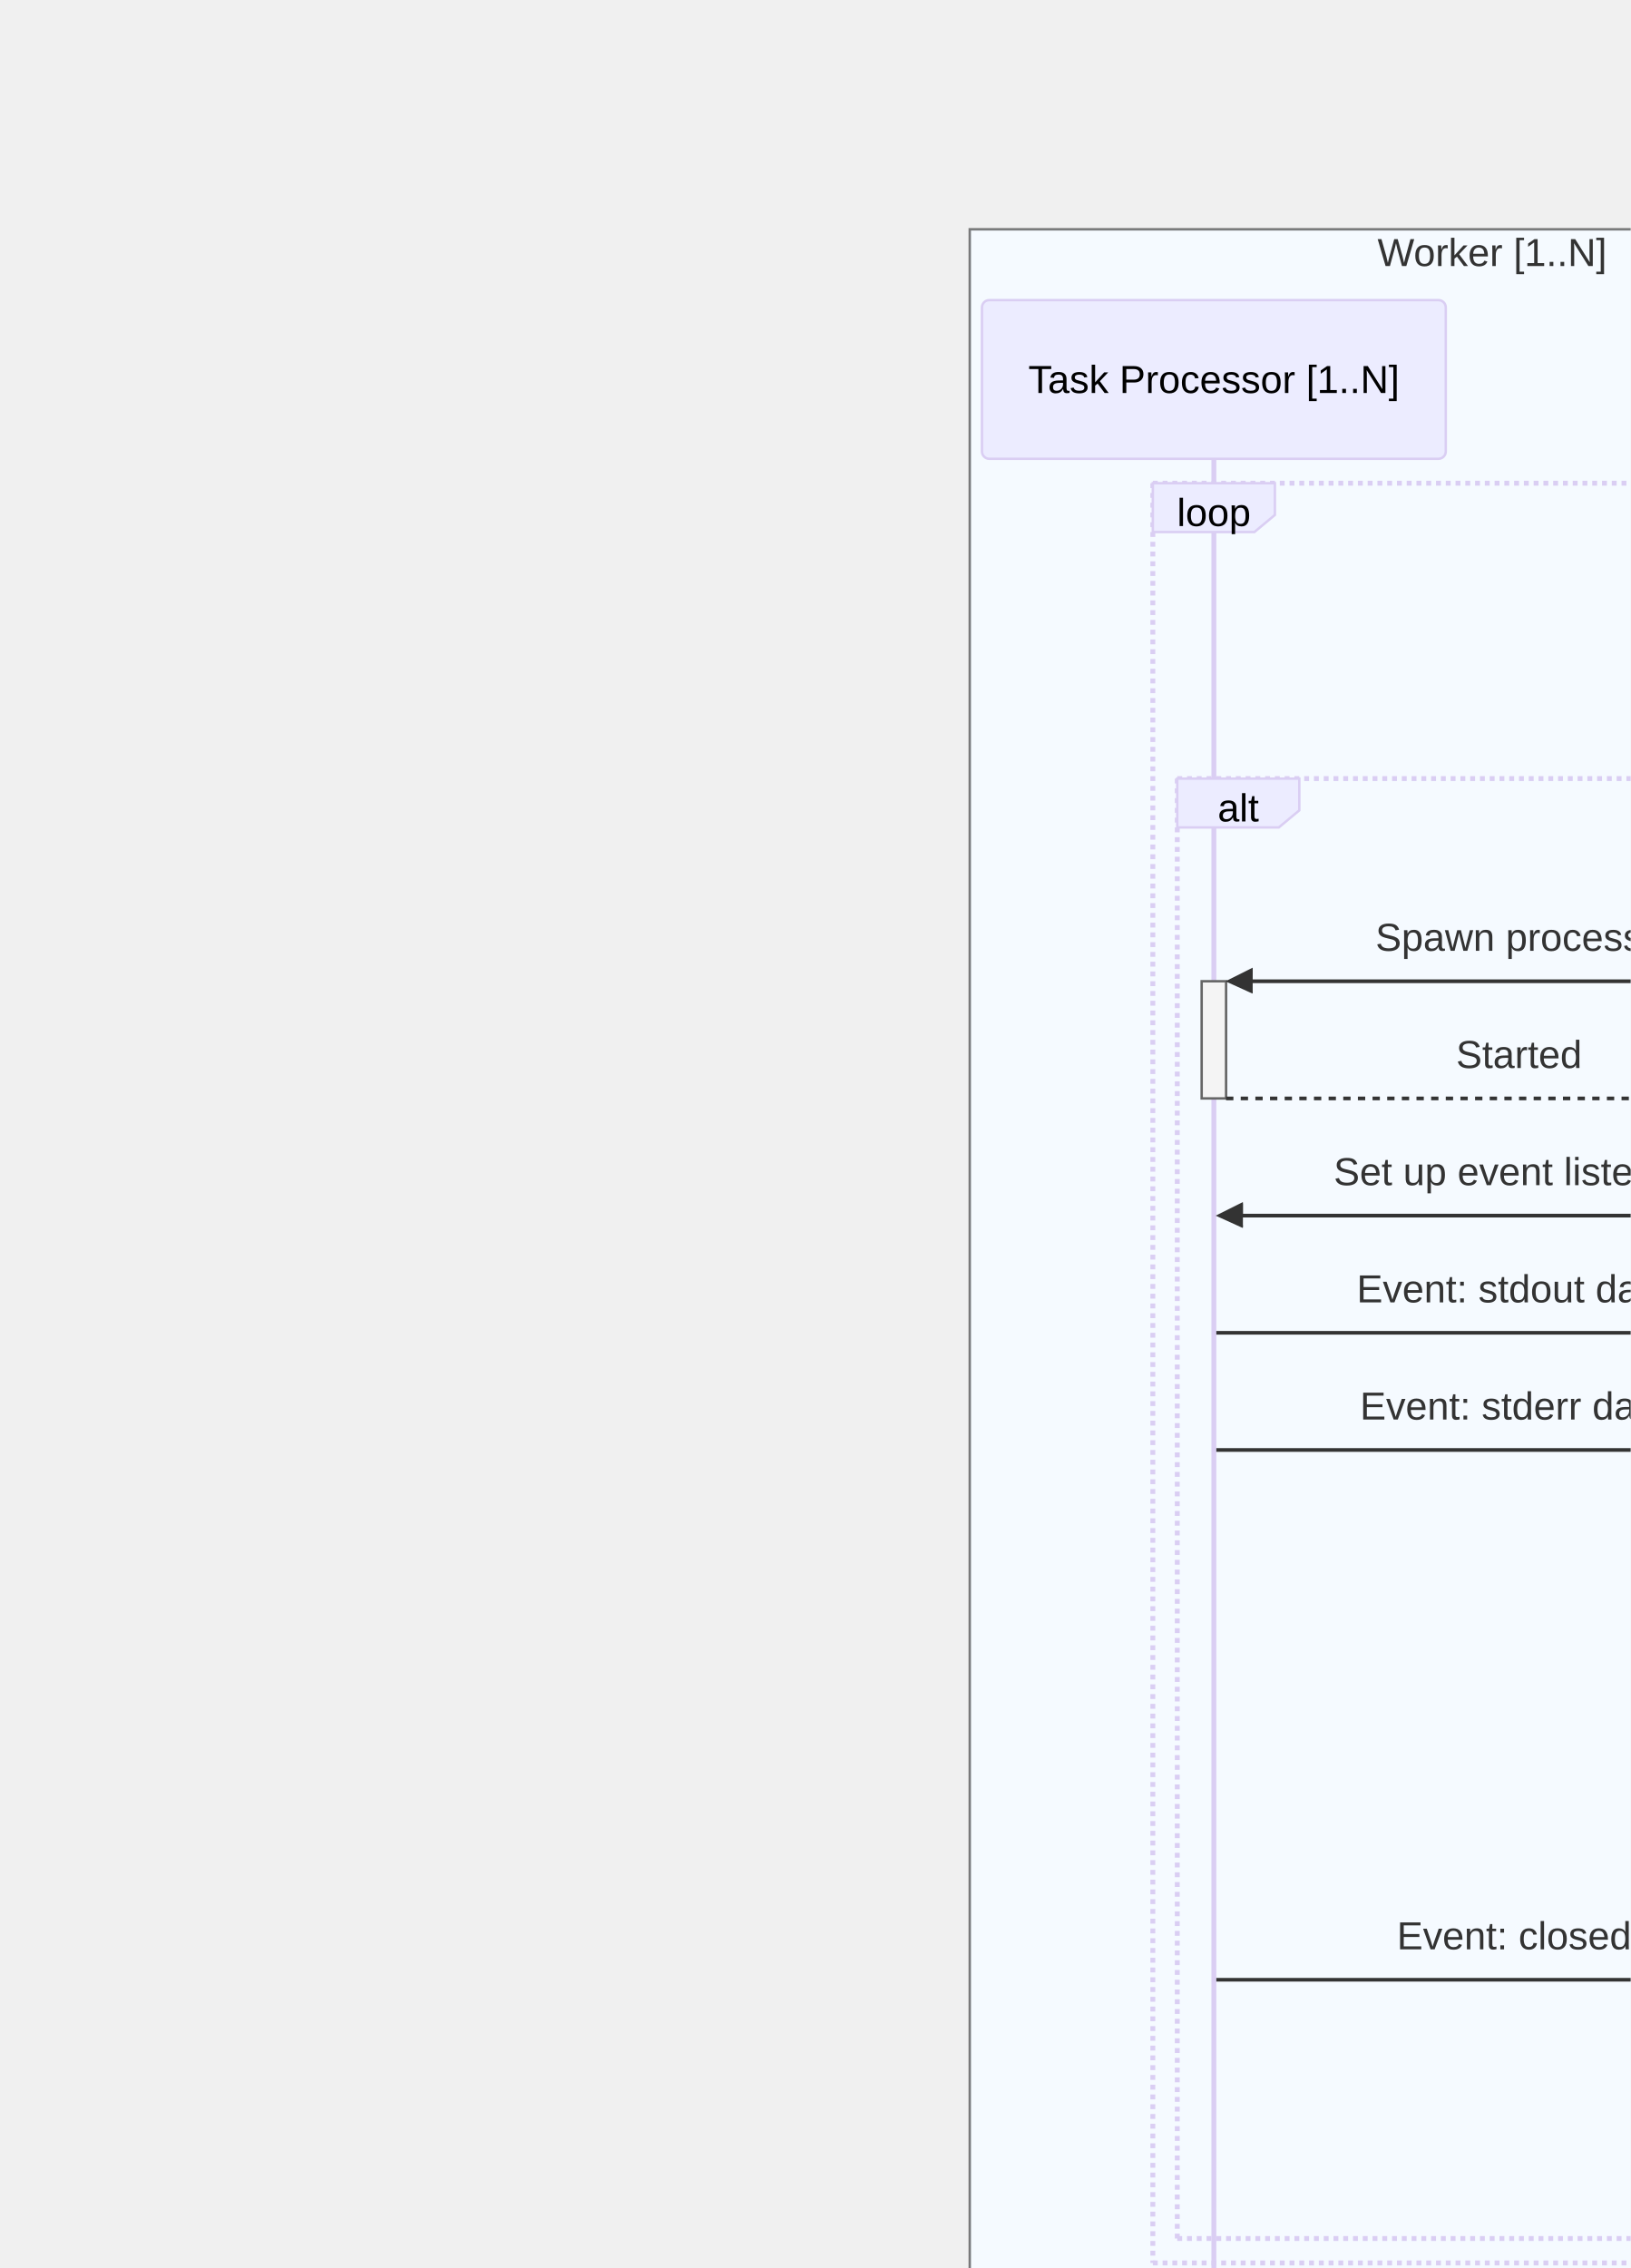
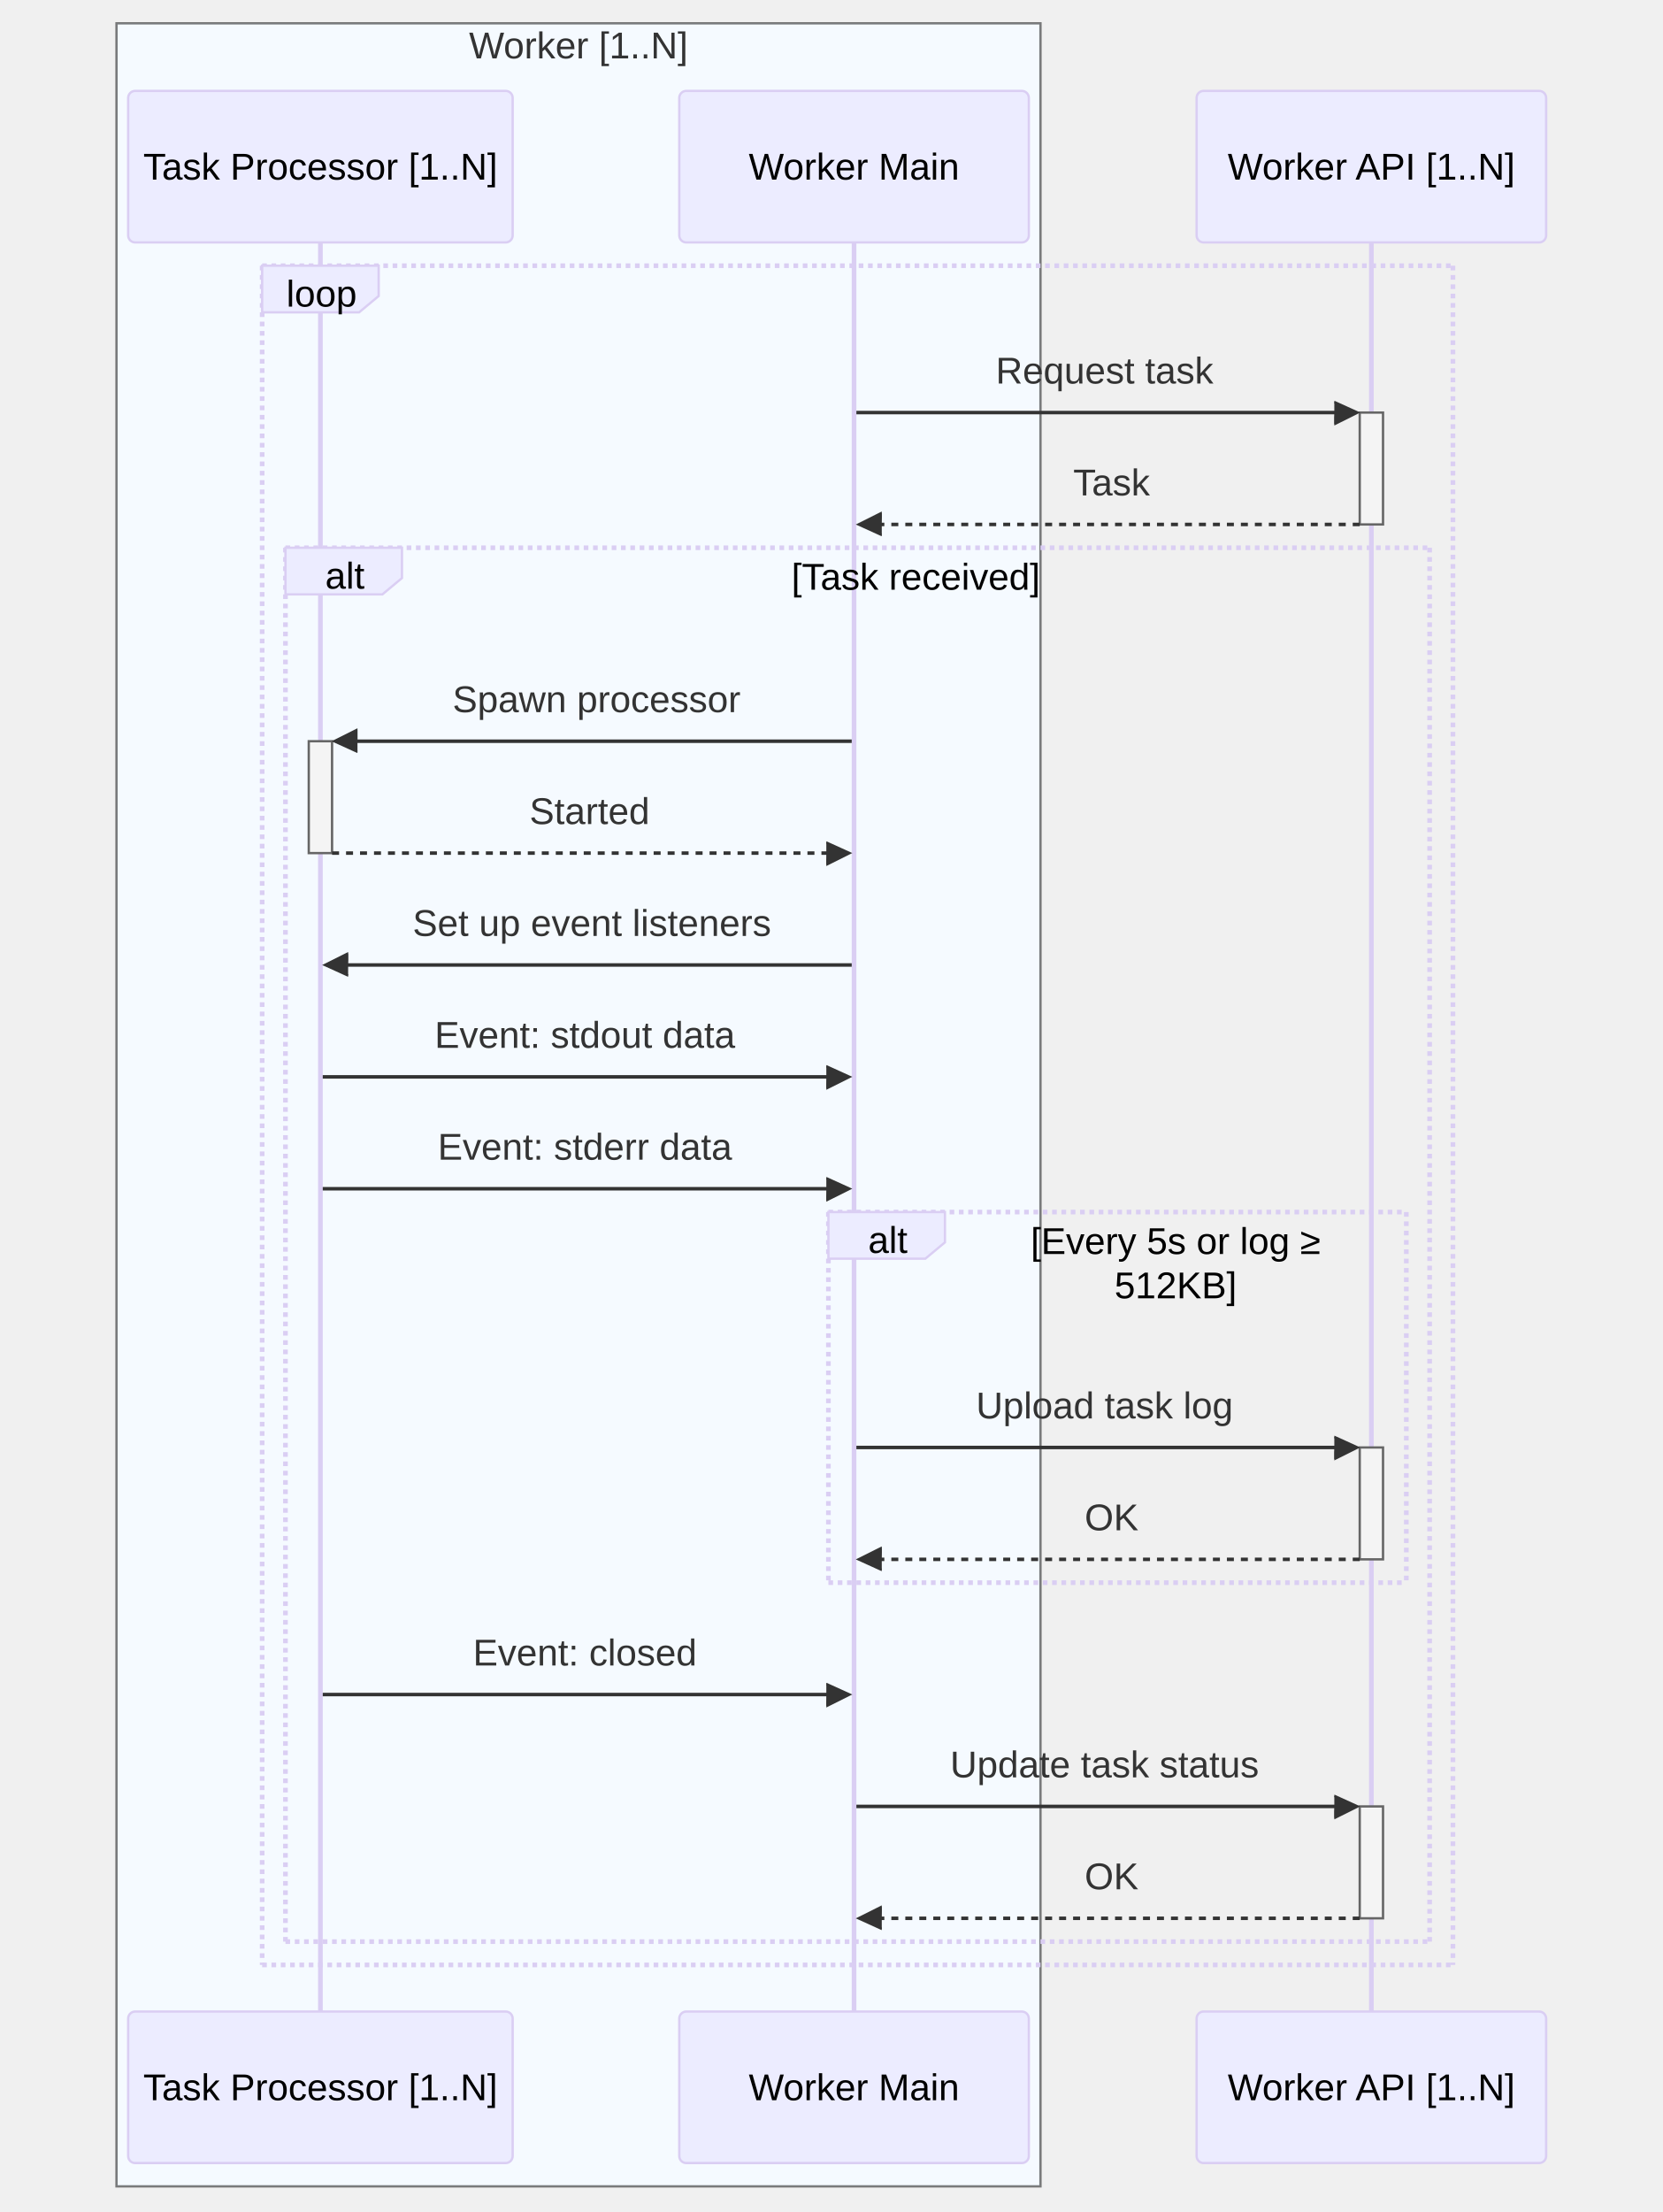
- <svg xmlns="http://www.w3.org/2000/svg" aria-roledescription="sequence" role="graphics-document document" style="overflow: hidden; max-width: 100%;" width="100%" id="graph-69" height="100%">
+ <svg xmlns="http://www.w3.org/2000/svg" aria-roledescription="sequence" role="graphics-document document" viewBox="-50 -10 713.5 949" height="949" width="713.5" id="container">
+   <g>
+     <rect class="rect" height="928" width="396.5" stroke="rgb(0,0,0, 0.5)" fill="rgb(245, 250, 255)" y="0" x="0" />
+     <text style="text-anchor: middle; font-size: 16px; font-weight: 400;" class="text" alignment-baseline="central" dominant-baseline="central" y="9.5" x="198.25">
+       <tspan dy="0" x="198.25">Worker [1..N]</tspan>
+     </text>
+   </g>
+   <g>
+     <rect class="actor actor-bottom" ry="3" rx="3" name="wa" height="65" width="150" stroke="#666" fill="#eaeaea" y="853" x="463.5" />
+     <text style="text-anchor: middle; font-size: 16px; font-weight: 400;" class="actor actor-box" alignment-baseline="central" dominant-baseline="central" y="885.5" x="538.5">
+       <tspan dy="0" x="538.5">Worker API [1..N]</tspan>
+     </text>
+   </g>
+   <g>
+     <rect class="actor actor-bottom" ry="3" rx="3" name="wm" height="65" width="150" stroke="#666" fill="#eaeaea" y="853" x="241.5" />
+     <text style="text-anchor: middle; font-size: 16px; font-weight: 400;" class="actor actor-box" alignment-baseline="central" dominant-baseline="central" y="885.5" x="316.5">
+       <tspan dy="0" x="316.5">Worker Main</tspan>
+     </text>
+   </g>
+   <g>
+     <rect class="actor actor-bottom" ry="3" rx="3" name="tp" height="65" width="165" stroke="#666" fill="#eaeaea" y="853" x="5" />
+     <text style="text-anchor: middle; font-size: 16px; font-weight: 400;" class="actor actor-box" alignment-baseline="central" dominant-baseline="central" y="885.5" x="87.5">
+       <tspan dy="0" x="87.5">Task Processor [1..N]</tspan>
+     </text>
+   </g>
+   <g>
+     <line name="wa" stroke="#999" stroke-width="0.5px" class="actor-line 200" y2="853" x2="538.5" y1="94" x1="538.5" id="actor2" />
+     <g id="root-2">
+       <rect class="actor actor-top" ry="3" rx="3" name="wa" height="65" width="150" stroke="#666" fill="#eaeaea" y="29" x="463.5" />
+       <text style="text-anchor: middle; font-size: 16px; font-weight: 400;" class="actor actor-box" alignment-baseline="central" dominant-baseline="central" y="61.5" x="538.5">
+         <tspan dy="0" x="538.5">Worker API [1..N]</tspan>
+       </text>
+     </g>
+   </g>
+   <g>
+     <line name="wm" stroke="#999" stroke-width="0.5px" class="actor-line 200" y2="853" x2="316.5" y1="94" x1="316.5" id="actor1" />
+     <g id="root-1">
+       <rect class="actor actor-top" ry="3" rx="3" name="wm" height="65" width="150" stroke="#666" fill="#eaeaea" y="29" x="241.5" />
+       <text style="text-anchor: middle; font-size: 16px; font-weight: 400;" class="actor actor-box" alignment-baseline="central" dominant-baseline="central" y="61.5" x="316.5">
+         <tspan dy="0" x="316.5">Worker Main</tspan>
+       </text>
+     </g>
+   </g>
+   <g>
+     <line name="tp" stroke="#999" stroke-width="0.5px" class="actor-line 200" y2="853" x2="87.5" y1="94" x1="87.5" id="actor0" />
+     <g id="root-0">
+       <rect class="actor actor-top" ry="3" rx="3" name="tp" height="65" width="165" stroke="#666" fill="#eaeaea" y="29" x="5" />
+       <text style="text-anchor: middle; font-size: 16px; font-weight: 400;" class="actor actor-box" alignment-baseline="central" dominant-baseline="central" y="61.5" x="87.5">
+         <tspan dy="0" x="87.5">Task Processor [1..N]</tspan>
+       </text>
+     </g>
+   </g>
+   <style>#container{font-family:"trebuchet ms",verdana,arial,sans-serif;font-size:16px;fill:#333;}#container .error-icon{fill:#552222;}#container .error-text{fill:#552222;stroke:#552222;}#container .edge-thickness-normal{stroke-width:1px;}#container .edge-thickness-thick{stroke-width:3.5px;}#container .edge-pattern-solid{stroke-dasharray:0;}#container .edge-thickness-invisible{stroke-width:0;fill:none;}#container .edge-pattern-dashed{stroke-dasharray:3;}#container .edge-pattern-dotted{stroke-dasharray:2;}#container .marker{fill:#333333;stroke:#333333;}#container .marker.cross{stroke:#333333;}#container svg{font-family:"trebuchet ms",verdana,arial,sans-serif;font-size:16px;}#container p{margin:0;}#container .actor{stroke:hsl(259.626, 59.777%, 87.902%);fill:#ECECFF;}#container text.actor&gt;tspan{fill:black;stroke:none;}#container .actor-line{stroke:hsl(259.626, 59.777%, 87.902%);}#container .messageLine0{stroke-width:1.5;stroke-dasharray:none;stroke:#333;}#container .messageLine1{stroke-width:1.5;stroke-dasharray:2,2;stroke:#333;}#container #arrowhead path{fill:#333;stroke:#333;}#container .sequenceNumber{fill:white;}#container #sequencenumber{fill:#333;}#container #crosshead path{fill:#333;stroke:#333;}#container .messageText{fill:#333;stroke:none;}#container .labelBox{stroke:hsl(259.626, 59.777%, 87.902%);fill:#ECECFF;}#container .labelText,#container .labelText&gt;tspan{fill:black;stroke:none;}#container .loopText,#container .loopText&gt;tspan{fill:black;stroke:none;}#container .loopLine{stroke-width:2px;stroke-dasharray:2,2;stroke:hsl(259.626, 59.777%, 87.902%);fill:hsl(259.626, 59.777%, 87.902%);}#container .note{stroke:#aaaa33;fill:#fff5ad;}#container .noteText,#container .noteText&gt;tspan{fill:black;stroke:none;}#container .activation0{fill:#f4f4f4;stroke:#666;}#container .activation1{fill:#f4f4f4;stroke:#666;}#container .activation2{fill:#f4f4f4;stroke:#666;}#container .actorPopupMenu{position:absolute;}#container .actorPopupMenuPanel{position:absolute;fill:#ECECFF;box-shadow:0px 8px 16px 0px rgba(0,0,0,0.2);filter:drop-shadow(3px 5px 2px rgb(0 0 0 / 0.4));}#container .actor-man line{stroke:hsl(259.626, 59.777%, 87.902%);fill:#ECECFF;}#container .actor-man circle,#container line{stroke:hsl(259.626, 59.777%, 87.902%);fill:#ECECFF;stroke-width:2px;}#container :root{--mermaid-font-family:"trebuchet ms",verdana,arial,sans-serif;}</style>
+   <g />
  <defs>
    <symbol height="24" width="24" id="computer">
      <path d="M2 2v13h20v-13h-20zm18 11h-16v-9h16v9zm-10.228 6l.466-1h3.524l.467 1h-4.457zm14.228 3h-24l2-6h2.104l-1.33 4h18.45l-1.297-4h2.073l2 6zm-5-10h-14v-7h14v7z" transform="scale(.5)" />
    </symbol>
  </defs>
  <defs>
    <symbol clip-rule="evenodd" fill-rule="evenodd" id="database">
      <path d="M12.258.001l.256.004.255.005.253.008.251.01.249.012.247.015.246.016.242.019.241.02.239.023.236.024.233.027.231.028.229.031.225.032.223.034.22.036.217.038.214.04.211.041.208.043.205.045.201.046.198.048.194.05.191.051.187.053.183.054.18.056.175.057.172.059.168.06.163.061.16.063.155.064.15.066.074.033.073.033.071.034.07.034.069.035.068.035.067.035.066.035.064.036.064.036.062.036.06.036.06.037.058.037.058.037.055.038.055.038.053.038.052.038.051.039.05.039.048.039.047.039.045.04.044.04.043.04.041.04.04.041.039.041.037.041.036.041.034.041.033.042.032.042.03.042.029.042.027.042.026.043.024.043.023.043.021.043.02.043.018.044.017.043.015.044.013.044.012.044.011.045.009.044.007.045.006.045.004.045.002.045.001.045v17l-.001.045-.002.045-.004.045-.006.045-.007.045-.009.044-.011.045-.012.044-.013.044-.015.044-.017.043-.018.044-.02.043-.021.043-.023.043-.024.043-.026.043-.027.042-.029.042-.03.042-.032.042-.033.042-.034.041-.036.041-.037.041-.039.041-.04.041-.041.04-.043.04-.044.04-.045.04-.047.039-.048.039-.05.039-.051.039-.052.038-.053.038-.055.038-.055.038-.058.037-.058.037-.06.037-.06.036-.062.036-.064.036-.064.036-.066.035-.067.035-.068.035-.069.035-.07.034-.071.034-.073.033-.074.033-.15.066-.155.064-.16.063-.163.061-.168.06-.172.059-.175.057-.18.056-.183.054-.187.053-.191.051-.194.05-.198.048-.201.046-.205.045-.208.043-.211.041-.214.04-.217.038-.22.036-.223.034-.225.032-.229.031-.231.028-.233.027-.236.024-.239.023-.241.02-.242.019-.246.016-.247.015-.249.012-.251.01-.253.008-.255.005-.256.004-.258.001-.258-.001-.256-.004-.255-.005-.253-.008-.251-.01-.249-.012-.247-.015-.245-.016-.243-.019-.241-.02-.238-.023-.236-.024-.234-.027-.231-.028-.228-.031-.226-.032-.223-.034-.22-.036-.217-.038-.214-.04-.211-.041-.208-.043-.204-.045-.201-.046-.198-.048-.195-.05-.19-.051-.187-.053-.184-.054-.179-.056-.176-.057-.172-.059-.167-.06-.164-.061-.159-.063-.155-.064-.151-.066-.074-.033-.072-.033-.072-.034-.07-.034-.069-.035-.068-.035-.067-.035-.066-.035-.064-.036-.063-.036-.062-.036-.061-.036-.06-.037-.058-.037-.057-.037-.056-.038-.055-.038-.053-.038-.052-.038-.051-.039-.049-.039-.049-.039-.046-.039-.046-.04-.044-.04-.043-.04-.041-.04-.04-.041-.039-.041-.037-.041-.036-.041-.034-.041-.033-.042-.032-.042-.03-.042-.029-.042-.027-.042-.026-.043-.024-.043-.023-.043-.021-.043-.02-.043-.018-.044-.017-.043-.015-.044-.013-.044-.012-.044-.011-.045-.009-.044-.007-.045-.006-.045-.004-.045-.002-.045-.001-.045v-17l.001-.045.002-.045.004-.045.006-.045.007-.045.009-.044.011-.045.012-.044.013-.044.015-.044.017-.043.018-.044.02-.043.021-.043.023-.043.024-.043.026-.043.027-.042.029-.042.03-.042.032-.042.033-.042.034-.041.036-.041.037-.041.039-.041.04-.041.041-.04.043-.04.044-.04.046-.04.046-.039.049-.039.049-.039.051-.039.052-.038.053-.038.055-.038.056-.038.057-.037.058-.037.06-.037.061-.036.062-.036.063-.036.064-.036.066-.035.067-.035.068-.035.069-.035.07-.034.072-.034.072-.033.074-.033.151-.066.155-.064.159-.063.164-.061.167-.06.172-.059.176-.057.179-.056.184-.054.187-.053.19-.051.195-.05.198-.048.201-.046.204-.045.208-.043.211-.041.214-.04.217-.038.22-.036.223-.034.226-.032.228-.031.231-.028.234-.027.236-.024.238-.023.241-.02.243-.019.245-.016.247-.015.249-.012.251-.01.253-.008.255-.005.256-.004.258-.001.258.001zm-9.258 20.499v.01l.001.021.003.021.004.022.005.021.006.022.007.022.009.023.01.022.011.023.012.023.013.023.015.023.016.024.017.023.018.024.019.024.021.024.022.025.023.024.024.025.052.049.056.05.061.051.066.051.07.051.075.051.079.052.084.052.088.052.092.052.097.052.102.051.105.052.11.052.114.051.119.051.123.051.127.05.131.05.135.05.139.048.144.049.147.047.152.047.155.047.16.045.163.045.167.043.171.043.176.041.178.041.183.039.187.039.19.037.194.035.197.035.202.033.204.031.209.03.212.029.216.027.219.025.222.024.226.021.23.02.233.018.236.016.24.015.243.012.246.01.249.008.253.005.256.004.259.001.26-.001.257-.004.254-.005.25-.008.247-.011.244-.012.241-.014.237-.016.233-.018.231-.021.226-.021.224-.024.22-.026.216-.027.212-.028.21-.031.205-.031.202-.034.198-.034.194-.036.191-.037.187-.039.183-.04.179-.04.175-.042.172-.043.168-.044.163-.045.16-.046.155-.046.152-.047.148-.048.143-.049.139-.049.136-.05.131-.05.126-.05.123-.051.118-.052.114-.051.11-.052.106-.052.101-.052.096-.052.092-.052.088-.053.083-.051.079-.052.074-.052.07-.051.065-.051.06-.051.056-.05.051-.05.023-.024.023-.025.021-.024.02-.024.019-.024.018-.024.017-.024.015-.023.014-.024.013-.023.012-.023.01-.023.01-.022.008-.022.006-.022.006-.022.004-.022.004-.021.001-.021.001-.021v-4.127l-.077.055-.08.053-.083.054-.085.053-.087.052-.09.052-.093.051-.095.05-.097.05-.1.049-.102.049-.105.048-.106.047-.109.047-.111.046-.114.045-.115.045-.118.044-.12.043-.122.042-.124.042-.126.041-.128.04-.13.04-.132.038-.134.038-.135.037-.138.037-.139.035-.142.035-.143.034-.144.033-.147.032-.148.031-.15.03-.151.03-.153.029-.154.027-.156.027-.158.026-.159.025-.161.024-.162.023-.163.022-.165.021-.166.02-.167.019-.169.018-.169.017-.171.016-.173.015-.173.014-.175.013-.175.012-.177.011-.178.01-.179.008-.179.008-.181.006-.182.005-.182.004-.184.003-.184.002h-.37l-.184-.002-.184-.003-.182-.004-.182-.005-.181-.006-.179-.008-.179-.008-.178-.01-.176-.011-.176-.012-.175-.013-.173-.014-.172-.015-.171-.016-.17-.017-.169-.018-.167-.019-.166-.02-.165-.021-.163-.022-.162-.023-.161-.024-.159-.025-.157-.026-.156-.027-.155-.027-.153-.029-.151-.03-.15-.03-.148-.031-.146-.032-.145-.033-.143-.034-.141-.035-.14-.035-.137-.037-.136-.037-.134-.038-.132-.038-.13-.04-.128-.04-.126-.041-.124-.042-.122-.042-.12-.044-.117-.043-.116-.045-.113-.045-.112-.046-.109-.047-.106-.047-.105-.048-.102-.049-.1-.049-.097-.05-.095-.05-.093-.052-.09-.051-.087-.052-.085-.053-.083-.054-.08-.054-.077-.054v4.127zm0-5.654v.011l.001.021.003.021.004.021.005.022.006.022.007.022.009.022.01.022.011.023.012.023.013.023.015.024.016.023.017.024.018.024.019.024.021.024.022.024.023.025.024.024.052.05.056.05.061.05.066.051.07.051.075.052.079.051.084.052.088.052.092.052.097.052.102.052.105.052.11.051.114.051.119.052.123.05.127.051.131.05.135.049.139.049.144.048.147.048.152.047.155.046.16.045.163.045.167.044.171.042.176.042.178.04.183.04.187.038.19.037.194.036.197.034.202.033.204.032.209.03.212.028.216.027.219.025.222.024.226.022.23.02.233.018.236.016.24.014.243.012.246.01.249.008.253.006.256.003.259.001.26-.001.257-.003.254-.006.25-.008.247-.01.244-.012.241-.015.237-.016.233-.018.231-.02.226-.022.224-.024.22-.025.216-.027.212-.029.21-.03.205-.032.202-.033.198-.035.194-.036.191-.037.187-.039.183-.039.179-.041.175-.042.172-.043.168-.044.163-.045.16-.045.155-.047.152-.047.148-.048.143-.048.139-.05.136-.049.131-.05.126-.051.123-.051.118-.051.114-.052.11-.052.106-.052.101-.052.096-.052.092-.052.088-.052.083-.052.079-.052.074-.051.07-.052.065-.051.06-.05.056-.051.051-.049.023-.025.023-.024.021-.025.02-.024.019-.024.018-.024.017-.024.015-.023.014-.023.013-.024.012-.022.01-.023.01-.023.008-.022.006-.022.006-.022.004-.021.004-.022.001-.021.001-.021v-4.139l-.077.054-.08.054-.083.054-.085.052-.087.053-.09.051-.093.051-.095.051-.097.05-.1.049-.102.049-.105.048-.106.047-.109.047-.111.046-.114.045-.115.044-.118.044-.12.044-.122.042-.124.042-.126.041-.128.04-.13.039-.132.039-.134.038-.135.037-.138.036-.139.036-.142.035-.143.033-.144.033-.147.033-.148.031-.15.03-.151.03-.153.028-.154.028-.156.027-.158.026-.159.025-.161.024-.162.023-.163.022-.165.021-.166.02-.167.019-.169.018-.169.017-.171.016-.173.015-.173.014-.175.013-.175.012-.177.011-.178.009-.179.009-.179.007-.181.007-.182.005-.182.004-.184.003-.184.002h-.37l-.184-.002-.184-.003-.182-.004-.182-.005-.181-.007-.179-.007-.179-.009-.178-.009-.176-.011-.176-.012-.175-.013-.173-.014-.172-.015-.171-.016-.17-.017-.169-.018-.167-.019-.166-.02-.165-.021-.163-.022-.162-.023-.161-.024-.159-.025-.157-.026-.156-.027-.155-.028-.153-.028-.151-.03-.15-.03-.148-.031-.146-.033-.145-.033-.143-.033-.141-.035-.14-.036-.137-.036-.136-.037-.134-.038-.132-.039-.13-.039-.128-.04-.126-.041-.124-.042-.122-.043-.12-.043-.117-.044-.116-.044-.113-.046-.112-.046-.109-.046-.106-.047-.105-.048-.102-.049-.1-.049-.097-.05-.095-.051-.093-.051-.09-.051-.087-.053-.085-.052-.083-.054-.08-.054-.077-.054v4.139zm0-5.666v.011l.001.02.003.022.004.021.005.022.006.021.007.022.009.023.01.022.011.023.012.023.013.023.015.023.016.024.017.024.018.023.019.024.021.025.022.024.023.024.024.025.052.05.056.05.061.05.066.051.07.051.075.052.079.051.084.052.088.052.092.052.097.052.102.052.105.051.11.052.114.051.119.051.123.051.127.05.131.05.135.05.139.049.144.048.147.048.152.047.155.046.16.045.163.045.167.043.171.043.176.042.178.04.183.04.187.038.19.037.194.036.197.034.202.033.204.032.209.03.212.028.216.027.219.025.222.024.226.021.23.02.233.018.236.017.24.014.243.012.246.01.249.008.253.006.256.003.259.001.26-.001.257-.003.254-.006.25-.008.247-.01.244-.013.241-.014.237-.016.233-.018.231-.02.226-.022.224-.024.22-.025.216-.027.212-.029.21-.03.205-.032.202-.033.198-.035.194-.036.191-.037.187-.039.183-.039.179-.041.175-.042.172-.043.168-.044.163-.045.16-.045.155-.047.152-.047.148-.048.143-.049.139-.049.136-.049.131-.051.126-.05.123-.051.118-.052.114-.051.11-.052.106-.052.101-.052.096-.052.092-.052.088-.052.083-.052.079-.052.074-.052.07-.051.065-.051.06-.051.056-.05.051-.049.023-.025.023-.025.021-.024.02-.024.019-.024.018-.024.017-.024.015-.023.014-.024.013-.023.012-.023.01-.022.01-.023.008-.022.006-.022.006-.022.004-.022.004-.021.001-.021.001-.021v-4.153l-.077.054-.08.054-.083.053-.085.053-.087.053-.09.051-.093.051-.095.051-.097.05-.1.049-.102.048-.105.048-.106.048-.109.046-.111.046-.114.046-.115.044-.118.044-.12.043-.122.043-.124.042-.126.041-.128.04-.13.039-.132.039-.134.038-.135.037-.138.036-.139.036-.142.034-.143.034-.144.033-.147.032-.148.032-.15.03-.151.03-.153.028-.154.028-.156.027-.158.026-.159.024-.161.024-.162.023-.163.023-.165.021-.166.02-.167.019-.169.018-.169.017-.171.016-.173.015-.173.014-.175.013-.175.012-.177.01-.178.01-.179.009-.179.007-.181.006-.182.006-.182.004-.184.003-.184.001-.185.001-.185-.001-.184-.001-.184-.003-.182-.004-.182-.006-.181-.006-.179-.007-.179-.009-.178-.01-.176-.01-.176-.012-.175-.013-.173-.014-.172-.015-.171-.016-.17-.017-.169-.018-.167-.019-.166-.02-.165-.021-.163-.023-.162-.023-.161-.024-.159-.024-.157-.026-.156-.027-.155-.028-.153-.028-.151-.03-.15-.03-.148-.032-.146-.032-.145-.033-.143-.034-.141-.034-.14-.036-.137-.036-.136-.037-.134-.038-.132-.039-.13-.039-.128-.041-.126-.041-.124-.041-.122-.043-.12-.043-.117-.044-.116-.044-.113-.046-.112-.046-.109-.046-.106-.048-.105-.048-.102-.048-.1-.05-.097-.049-.095-.051-.093-.051-.09-.052-.087-.052-.085-.053-.083-.053-.08-.054-.077-.054v4.153zm8.74-8.179l-.257.004-.254.005-.25.008-.247.011-.244.012-.241.014-.237.016-.233.018-.231.021-.226.022-.224.023-.22.026-.216.027-.212.028-.21.031-.205.032-.202.033-.198.034-.194.036-.191.038-.187.038-.183.04-.179.041-.175.042-.172.043-.168.043-.163.045-.16.046-.155.046-.152.048-.148.048-.143.048-.139.049-.136.05-.131.05-.126.051-.123.051-.118.051-.114.052-.11.052-.106.052-.101.052-.096.052-.092.052-.088.052-.083.052-.079.052-.074.051-.07.052-.065.051-.06.05-.056.05-.051.05-.023.025-.023.024-.021.024-.02.025-.019.024-.018.024-.017.023-.015.024-.014.023-.013.023-.012.023-.01.023-.01.022-.008.022-.006.023-.006.021-.004.022-.004.021-.001.021-.001.021.001.021.001.021.004.021.004.022.006.021.006.023.008.022.01.022.01.023.012.023.013.023.014.023.015.024.017.023.018.024.019.024.02.025.021.024.023.024.023.025.051.05.056.05.06.05.065.051.07.052.074.051.079.052.083.052.088.052.092.052.096.052.101.052.106.052.11.052.114.052.118.051.123.051.126.051.131.05.136.05.139.049.143.048.148.048.152.048.155.046.16.046.163.045.168.043.172.043.175.042.179.041.183.04.187.038.191.038.194.036.198.034.202.033.205.032.21.031.212.028.216.027.22.026.224.023.226.022.231.021.233.018.237.016.241.014.244.012.247.011.25.008.254.005.257.004.26.001.26-.001.257-.004.254-.005.25-.008.247-.011.244-.012.241-.014.237-.016.233-.018.231-.021.226-.022.224-.023.22-.026.216-.027.212-.028.21-.031.205-.032.202-.033.198-.034.194-.036.191-.038.187-.038.183-.04.179-.041.175-.042.172-.043.168-.043.163-.045.16-.046.155-.046.152-.048.148-.048.143-.048.139-.049.136-.05.131-.05.126-.051.123-.051.118-.051.114-.052.11-.052.106-.052.101-.052.096-.052.092-.052.088-.052.083-.052.079-.052.074-.051.07-.052.065-.051.06-.05.056-.05.051-.05.023-.025.023-.024.021-.024.02-.025.019-.024.018-.024.017-.023.015-.024.014-.023.013-.023.012-.023.01-.023.01-.022.008-.022.006-.023.006-.021.004-.022.004-.021.001-.021.001-.021-.001-.021-.001-.021-.004-.021-.004-.022-.006-.021-.006-.023-.008-.022-.01-.022-.01-.023-.012-.023-.013-.023-.014-.023-.015-.024-.017-.023-.018-.024-.019-.024-.02-.025-.021-.024-.023-.024-.023-.025-.051-.05-.056-.05-.06-.05-.065-.051-.07-.052-.074-.051-.079-.052-.083-.052-.088-.052-.092-.052-.096-.052-.101-.052-.106-.052-.11-.052-.114-.052-.118-.051-.123-.051-.126-.051-.131-.05-.136-.05-.139-.049-.143-.048-.148-.048-.152-.048-.155-.046-.16-.046-.163-.045-.168-.043-.172-.043-.175-.042-.179-.041-.183-.04-.187-.038-.191-.038-.194-.036-.198-.034-.202-.033-.205-.032-.21-.031-.212-.028-.216-.027-.22-.026-.224-.023-.226-.022-.231-.021-.233-.018-.237-.016-.241-.014-.244-.012-.247-.011-.25-.008-.254-.005-.257-.004-.26-.001-.26.001z" transform="scale(.5)" />
    </symbol>
  </defs>
  <defs>
    <symbol height="24" width="24" id="clock">
      <path d="M12 2c5.514 0 10 4.486 10 10s-4.486 10-10 10-10-4.486-10-10 4.486-10 10-10zm0-2c-6.627 0-12 5.373-12 12s5.373 12 12 12 12-5.373 12-12-5.373-12-12-12zm5.848 12.459c.202.038.202.333.001.372-1.907.361-6.045 1.111-6.547 1.111-.719 0-1.301-.582-1.301-1.301 0-.512.77-5.447 1.125-7.445.034-.192.312-.181.343.014l.985 6.238 5.394 1.011z" transform="scale(.5)" />
    </symbol>
  </defs>
  <defs>
    <marker orient="auto-start-reverse" markerHeight="12" markerWidth="12" markerUnits="userSpaceOnUse" refY="5" refX="7.9" id="arrowhead">
      <path d="M -1 0 L 10 5 L 0 10 z" />
    </marker>
  </defs>
  <defs>
    <marker refY="4.5" refX="4" orient="auto" markerHeight="8" markerWidth="15" id="crosshead">
      <path style="stroke-dasharray: 0, 0;" d="M 1,2 L 6,7 M 6,2 L 1,7" stroke-width="1pt" stroke="#000000" fill="none" />
    </marker>
  </defs>
  <defs>
    <marker orient="auto" markerHeight="28" markerWidth="20" refY="7" refX="15.5" id="filled-head">
      <path d="M 18,7 L9,13 L14,7 L9,1 Z" />
    </marker>
  </defs>
  <defs>
    <marker orient="auto" markerHeight="40" markerWidth="60" refY="15" refX="15" id="sequencenumber">
      <circle r="6" cy="15" cx="15" />
    </marker>
  </defs>
-   <g id="viewport-20250326220721081" class="svg-pan-zoom_viewport" transform="matrix(0.5144889,0,0,0.5144889,204.3863,48.3254)" style="transform: matrix(0.514489, 0, 0, 0.514489, 204.386, 48.3254);">
-     <g>
-       <rect class="rect" height="928" width="428" stroke="rgb(0,0,0, 0.5)" fill="rgb(245, 250, 255)" y="0" x="0" />
-       <text style="text-anchor: middle; font-size: 16px; font-weight: 400;" class="text" alignment-baseline="central" dominant-baseline="central" y="9.5" x="214">
-         <tspan dy="0" x="214">Worker [1..N]</tspan>
-       </text>
-     </g>
-     <g>
-       <rect class="actor actor-bottom" ry="3" rx="3" name="wa" height="65" width="160" stroke="#666" fill="#eaeaea" y="853" x="507" />
-       <text style="text-anchor: middle; font-size: 16px; font-weight: 400;" class="actor actor-box" alignment-baseline="central" dominant-baseline="central" y="885.5" x="587">
-         <tspan dy="0" x="587">Worker API [1..N]</tspan>
-       </text>
-     </g>
-     <g>
-       <rect class="actor actor-bottom" ry="3" rx="3" name="wm" height="65" width="150" stroke="#666" fill="#eaeaea" y="853" x="273" />
-       <text style="text-anchor: middle; font-size: 16px; font-weight: 400;" class="actor actor-box" alignment-baseline="central" dominant-baseline="central" y="885.5" x="348">
-         <tspan dy="0" x="348">Worker Main</tspan>
-       </text>
-     </g>
-     <g>
-       <rect class="actor actor-bottom" ry="3" rx="3" name="tp" height="65" width="190" stroke="#666" fill="#eaeaea" y="853" x="5" />
-       <text style="text-anchor: middle; font-size: 16px; font-weight: 400;" class="actor actor-box" alignment-baseline="central" dominant-baseline="central" y="885.5" x="100">
-         <tspan dy="0" x="100">Task Processor [1..N]</tspan>
-       </text>
-     </g>
-     <g>
-       <line name="wa" stroke="#999" stroke-width="0.5px" class="actor-line 200" y2="853" x2="587" y1="94" x1="587" id="actor4" />
-       <g id="root-4">
-         <rect class="actor actor-top" ry="3" rx="3" name="wa" height="65" width="160" stroke="#666" fill="#eaeaea" y="29" x="507" />
-         <text style="text-anchor: middle; font-size: 16px; font-weight: 400;" class="actor actor-box" alignment-baseline="central" dominant-baseline="central" y="61.5" x="587">
-           <tspan dy="0" x="587">Worker API [1..N]</tspan>
-         </text>
-       </g>
-     </g>
-     <g>
-       <line name="wm" stroke="#999" stroke-width="0.5px" class="actor-line 200" y2="853" x2="348" y1="94" x1="348" id="actor3" />
-       <g id="root-3">
-         <rect class="actor actor-top" ry="3" rx="3" name="wm" height="65" width="150" stroke="#666" fill="#eaeaea" y="29" x="273" />
-         <text style="text-anchor: middle; font-size: 16px; font-weight: 400;" class="actor actor-box" alignment-baseline="central" dominant-baseline="central" y="61.5" x="348">
-           <tspan dy="0" x="348">Worker Main</tspan>
-         </text>
-       </g>
-     </g>
-     <g>
-       <line name="tp" stroke="#999" stroke-width="0.5px" class="actor-line 200" y2="853" x2="100" y1="94" x1="100" id="actor2" />
-       <g id="root-2">
-         <rect class="actor actor-top" ry="3" rx="3" name="tp" height="65" width="190" stroke="#666" fill="#eaeaea" y="29" x="5" />
-         <text style="text-anchor: middle; font-size: 16px; font-weight: 400;" class="actor actor-box" alignment-baseline="central" dominant-baseline="central" y="61.5" x="100">
-           <tspan dy="0" x="100">Task Processor [1..N]</tspan>
-         </text>
-       </g>
-     </g>
-     <style>#graph-69{font-family:"trebuchet ms",verdana,arial,sans-serif;font-size:16px;fill:#333;}@keyframes edge-animation-frame{from{stroke-dashoffset:0;}}@keyframes dash{to{stroke-dashoffset:0;}}#graph-69 .edge-animation-slow{stroke-dasharray:9,5!important;stroke-dashoffset:900;animation:dash 50s linear infinite;stroke-linecap:round;}#graph-69 .edge-animation-fast{stroke-dasharray:9,5!important;stroke-dashoffset:900;animation:dash 20s linear infinite;stroke-linecap:round;}#graph-69 .error-icon{fill:#552222;}#graph-69 .error-text{fill:#552222;stroke:#552222;}#graph-69 .edge-thickness-normal{stroke-width:1px;}#graph-69 .edge-thickness-thick{stroke-width:3.5px;}#graph-69 .edge-pattern-solid{stroke-dasharray:0;}#graph-69 .edge-thickness-invisible{stroke-width:0;fill:none;}#graph-69 .edge-pattern-dashed{stroke-dasharray:3;}#graph-69 .edge-pattern-dotted{stroke-dasharray:2;}#graph-69 .marker{fill:#333333;stroke:#333333;}#graph-69 .marker.cross{stroke:#333333;}#graph-69 svg{font-family:"trebuchet ms",verdana,arial,sans-serif;font-size:16px;}#graph-69 p{margin:0;}#graph-69 .actor{stroke:hsl(259.626, 59.777%, 87.902%);fill:#ECECFF;}#graph-69 text.actor&gt;tspan{fill:black;stroke:none;}#graph-69 .actor-line{stroke:hsl(259.626, 59.777%, 87.902%);}#graph-69 .messageLine0{stroke-width:1.5;stroke-dasharray:none;stroke:#333;}#graph-69 .messageLine1{stroke-width:1.5;stroke-dasharray:2,2;stroke:#333;}#graph-69 #arrowhead path{fill:#333;stroke:#333;}#graph-69 .sequenceNumber{fill:white;}#graph-69 #sequencenumber{fill:#333;}#graph-69 #crosshead path{fill:#333;stroke:#333;}#graph-69 .messageText{fill:#333;stroke:none;}#graph-69 .labelBox{stroke:hsl(259.626, 59.777%, 87.902%);fill:#ECECFF;}#graph-69 .labelText,#graph-69 .labelText&gt;tspan{fill:black;stroke:none;}#graph-69 .loopText,#graph-69 .loopText&gt;tspan{fill:black;stroke:none;}#graph-69 .loopLine{stroke-width:2px;stroke-dasharray:2,2;stroke:hsl(259.626, 59.777%, 87.902%);fill:hsl(259.626, 59.777%, 87.902%);}#graph-69 .note{stroke:#aaaa33;fill:#fff5ad;}#graph-69 .noteText,#graph-69 .noteText&gt;tspan{fill:black;stroke:none;}#graph-69 .activation0{fill:#f4f4f4;stroke:#666;}#graph-69 .activation1{fill:#f4f4f4;stroke:#666;}#graph-69 .activation2{fill:#f4f4f4;stroke:#666;}#graph-69 .actorPopupMenu{position:absolute;}#graph-69 .actorPopupMenuPanel{position:absolute;fill:#ECECFF;box-shadow:0px 8px 16px 0px rgba(0,0,0,0.2);filter:drop-shadow(3px 5px 2px rgb(0 0 0 / 0.4));}#graph-69 .actor-man line{stroke:hsl(259.626, 59.777%, 87.902%);fill:#ECECFF;}#graph-69 .actor-man circle,#graph-69 line{stroke:hsl(259.626, 59.777%, 87.902%);fill:#ECECFF;stroke-width:2px;}#graph-69 :root{--mermaid-font-family:"trebuchet ms",verdana,arial,sans-serif;}</style>
-     <g />
-     <g>
-       <rect class="activation0" height="48" width="10" stroke="#666" fill="#EDF2AE" y="167" x="582" />
-     </g>
-     <g>
-       <rect class="activation0" height="48" width="10" stroke="#666" fill="#EDF2AE" y="308" x="95" />
-     </g>
-     <g>
-       <rect class="activation0" height="48" width="10" stroke="#666" fill="#EDF2AE" y="611" x="582" />
-     </g>
-     <g>
-       <line class="loopLine" y2="510" x2="602" y1="510" x1="337" />
-       <line class="loopLine" y2="669" x2="602" y1="510" x1="602" />
-       <line class="loopLine" y2="669" x2="602" y1="669" x1="337" />
-       <line class="loopLine" y2="669" x2="337" y1="510" x1="337" />
-       <polygon class="labelBox" points="337,510 387,510 387,523 378.6,530 337,530" />
-       <text style="font-size: 16px; font-weight: 400;" class="labelText" alignment-baseline="middle" dominant-baseline="middle" text-anchor="middle" y="523" x="362">alt</text>
-       <text style="font-size: 16px; font-weight: 400;" class="loopText" text-anchor="middle" y="528" x="494.5">
-         <tspan x="494.5">[Every 5s or log ≥</tspan>
-       </text>
-       <text style="font-size: 16px; font-weight: 400;" class="loopText" text-anchor="middle" y="546" x="494.5">
-         <tspan x="494.5">512KB]</tspan>
-       </text>
-     </g>
-     <g>
-       <rect class="activation0" height="48" width="10" stroke="#666" fill="#EDF2AE" y="765" x="582" />
-     </g>
-     <g>
-       <line class="loopLine" y2="225" x2="612" y1="225" x1="85" />
-       <line class="loopLine" y2="823" x2="612" y1="225" x1="612" />
-       <line class="loopLine" y2="823" x2="612" y1="823" x1="85" />
-       <line class="loopLine" y2="823" x2="85" y1="225" x1="85" />
-       <polygon class="labelBox" points="85,225 135,225 135,238 126.6,245 85,245" />
-       <text style="font-size: 16px; font-weight: 400;" class="labelText" alignment-baseline="middle" dominant-baseline="middle" text-anchor="middle" y="238" x="110">alt</text>
-       <text style="font-size: 16px; font-weight: 400;" class="loopText" text-anchor="middle" y="243" x="373.5">
-         <tspan x="373.5">[Task received]</tspan>
-       </text>
-     </g>
-     <g>
-       <line class="loopLine" y2="104" x2="622" y1="104" x1="75" />
-       <line class="loopLine" y2="833" x2="622" y1="104" x1="622" />
-       <line class="loopLine" y2="833" x2="622" y1="833" x1="75" />
-       <line class="loopLine" y2="833" x2="75" y1="104" x1="75" />
-       <polygon class="labelBox" points="75,104 125,104 125,117 116.6,124 75,124" />
-       <text style="font-size: 16px; font-weight: 400;" class="labelText" alignment-baseline="middle" dominant-baseline="middle" text-anchor="middle" y="117" x="100">loop</text>
-       <text style="font-size: 16px; font-weight: 400;" class="loopText" text-anchor="middle" y="122" x="373.5">
-         <tspan x="373.5">​</tspan>
-       </text>
-     </g>
-     <text style="font-size: 16px; font-weight: 400;" dy="1em" class="messageText" alignment-baseline="middle" dominant-baseline="middle" text-anchor="middle" y="134" x="464">Request task</text>
-     <line style="fill: none;" marker-end="url(#arrowhead)" stroke="none" stroke-width="2" class="messageLine0" y2="167" x2="579" y1="167" x1="349" />
-     <text style="font-size: 16px; font-weight: 400;" dy="1em" class="messageText" alignment-baseline="middle" dominant-baseline="middle" text-anchor="middle" y="182" x="467">Task</text>
-     <line style="stroke-dasharray: 3, 3; fill: none;" marker-end="url(#arrowhead)" stroke="none" stroke-width="2" class="messageLine1" y2="215" x2="352" y1="215" x1="582" />
-     <text style="font-size: 16px; font-weight: 400;" dy="1em" class="messageText" alignment-baseline="middle" dominant-baseline="middle" text-anchor="middle" y="275" x="228">Spawn processor</text>
-     <line style="fill: none;" marker-end="url(#arrowhead)" stroke="none" stroke-width="2" class="messageLine0" y2="308" x2="108" y1="308" x1="347" />
-     <text style="font-size: 16px; font-weight: 400;" dy="1em" class="messageText" alignment-baseline="middle" dominant-baseline="middle" text-anchor="middle" y="323" x="225">Started</text>
-     <line style="stroke-dasharray: 3, 3; fill: none;" marker-end="url(#arrowhead)" stroke="none" stroke-width="2" class="messageLine1" y2="356" x2="344" y1="356" x1="105" />
-     <text style="font-size: 16px; font-weight: 400;" dy="1em" class="messageText" alignment-baseline="middle" dominant-baseline="middle" text-anchor="middle" y="371" x="226">Set up event listeners</text>
-     <line style="fill: none;" marker-end="url(#arrowhead)" stroke="none" stroke-width="2" class="messageLine0" y2="404" x2="104" y1="404" x1="347" />
-     <text style="font-size: 16px; font-weight: 400;" dy="1em" class="messageText" alignment-baseline="middle" dominant-baseline="middle" text-anchor="middle" y="419" x="223">Event: stdout data</text>
-     <line style="fill: none;" marker-end="url(#arrowhead)" stroke="none" stroke-width="2" class="messageLine0" y2="452" x2="344" y1="452" x1="101" />
-     <text style="font-size: 16px; font-weight: 400;" dy="1em" class="messageText" alignment-baseline="middle" dominant-baseline="middle" text-anchor="middle" y="467" x="223">Event: stderr data</text>
-     <line style="fill: none;" marker-end="url(#arrowhead)" stroke="none" stroke-width="2" class="messageLine0" y2="500" x2="344" y1="500" x1="101" />
-     <text style="font-size: 16px; font-weight: 400;" dy="1em" class="messageText" alignment-baseline="middle" dominant-baseline="middle" text-anchor="middle" y="578" x="464">Upload task log</text>
-     <line style="fill: none;" marker-end="url(#arrowhead)" stroke="none" stroke-width="2" class="messageLine0" y2="611" x2="579" y1="611" x1="349" />
-     <text style="font-size: 16px; font-weight: 400;" dy="1em" class="messageText" alignment-baseline="middle" dominant-baseline="middle" text-anchor="middle" y="626" x="467">OK</text>
-     <line style="stroke-dasharray: 3, 3; fill: none;" marker-end="url(#arrowhead)" stroke="none" stroke-width="2" class="messageLine1" y2="659" x2="352" y1="659" x1="582" />
-     <text style="font-size: 16px; font-weight: 400;" dy="1em" class="messageText" alignment-baseline="middle" dominant-baseline="middle" text-anchor="middle" y="684" x="223">Event: closed</text>
-     <line style="fill: none;" marker-end="url(#arrowhead)" stroke="none" stroke-width="2" class="messageLine0" y2="717" x2="344" y1="717" x1="101" />
-     <text style="font-size: 16px; font-weight: 400;" dy="1em" class="messageText" alignment-baseline="middle" dominant-baseline="middle" text-anchor="middle" y="732" x="464">Update task status</text>
-     <line style="fill: none;" marker-end="url(#arrowhead)" stroke="none" stroke-width="2" class="messageLine0" y2="765" x2="579" y1="765" x1="349" />
-     <text style="font-size: 16px; font-weight: 400;" dy="1em" class="messageText" alignment-baseline="middle" dominant-baseline="middle" text-anchor="middle" y="780" x="467">OK</text>
-     <line style="stroke-dasharray: 3, 3; fill: none;" marker-end="url(#arrowhead)" stroke="none" stroke-width="2" class="messageLine1" y2="813" x2="352" y1="813" x1="582" />
+   <g>
+     <rect class="activation0" height="48" width="10" stroke="#666" fill="#EDF2AE" y="167" x="533.5" />
  </g>
+   <g>
+     <rect class="activation0" height="48" width="10" stroke="#666" fill="#EDF2AE" y="308" x="82.5" />
+   </g>
+   <g>
+     <rect class="activation0" height="48" width="10" stroke="#666" fill="#EDF2AE" y="611" x="533.5" />
+   </g>
+   <g>
+     <line class="loopLine" y2="510" x2="553.5" y1="510" x1="305.5" />
+     <line class="loopLine" y2="669" x2="553.5" y1="510" x1="553.5" />
+     <line class="loopLine" y2="669" x2="553.5" y1="669" x1="305.5" />
+     <line class="loopLine" y2="669" x2="305.5" y1="510" x1="305.5" />
+     <polygon class="labelBox" points="305.5,510 355.5,510 355.5,523 347.1,530 305.5,530" />
+     <text style="font-size: 16px; font-weight: 400;" class="labelText" alignment-baseline="middle" dominant-baseline="middle" text-anchor="middle" y="523" x="331">alt</text>
+     <text style="font-size: 16px; font-weight: 400;" class="loopText" text-anchor="middle" y="528" x="454.5">
+       <tspan x="454.5">[Every 5s or log ≥</tspan>
+     </text>
+     <text style="font-size: 16px; font-weight: 400;" class="loopText" text-anchor="middle" y="547" x="454.5">
+       <tspan x="454.5">512KB]</tspan>
+     </text>
+   </g>
+   <g>
+     <rect class="activation0" height="48" width="10" stroke="#666" fill="#EDF2AE" y="765" x="533.5" />
+   </g>
+   <g>
+     <line class="loopLine" y2="225" x2="563.5" y1="225" x1="72.5" />
+     <line class="loopLine" y2="823" x2="563.5" y1="225" x1="563.5" />
+     <line class="loopLine" y2="823" x2="563.5" y1="823" x1="72.5" />
+     <line class="loopLine" y2="823" x2="72.5" y1="225" x1="72.5" />
+     <polygon class="labelBox" points="72.5,225 122.5,225 122.5,238 114.1,245 72.5,245" />
+     <text style="font-size: 16px; font-weight: 400;" class="labelText" alignment-baseline="middle" dominant-baseline="middle" text-anchor="middle" y="238" x="98">alt</text>
+     <text style="font-size: 16px; font-weight: 400;" class="loopText" text-anchor="middle" y="243" x="343">
+       <tspan x="343">[Task received]</tspan>
+     </text>
+   </g>
+   <g>
+     <line class="loopLine" y2="104" x2="573.5" y1="104" x1="62.5" />
+     <line class="loopLine" y2="833" x2="573.5" y1="104" x1="573.5" />
+     <line class="loopLine" y2="833" x2="573.5" y1="833" x1="62.5" />
+     <line class="loopLine" y2="833" x2="62.5" y1="104" x1="62.5" />
+     <polygon class="labelBox" points="62.5,104 112.5,104 112.5,117 104.1,124 62.5,124" />
+     <text style="font-size: 16px; font-weight: 400;" class="labelText" alignment-baseline="middle" dominant-baseline="middle" text-anchor="middle" y="117" x="88">loop</text>
+     <text style="font-size: 16px; font-weight: 400;" class="loopText" text-anchor="middle" y="122" x="343">
+       <tspan x="343">​</tspan>
+     </text>
+   </g>
+   <text style="font-size: 16px; font-weight: 400;" dy="1em" class="messageText" alignment-baseline="middle" dominant-baseline="middle" text-anchor="middle" y="134" x="424">Request task</text>
+   <line style="fill: none;" marker-end="url(#arrowhead)" stroke="none" stroke-width="2" class="messageLine0" y2="167" x2="530.5" y1="167" x1="317.5" />
+   <text style="font-size: 16px; font-weight: 400;" dy="1em" class="messageText" alignment-baseline="middle" dominant-baseline="middle" text-anchor="middle" y="182" x="427">Task</text>
+   <line style="stroke-dasharray: 3, 3; fill: none;" marker-end="url(#arrowhead)" stroke="none" stroke-width="2" class="messageLine1" y2="215" x2="320.5" y1="215" x1="533.5" />
+   <text style="font-size: 16px; font-weight: 400;" dy="1em" class="messageText" alignment-baseline="middle" dominant-baseline="middle" text-anchor="middle" y="275" x="206">Spawn processor</text>
+   <line style="fill: none;" marker-end="url(#arrowhead)" stroke="none" stroke-width="2" class="messageLine0" y2="308" x2="95.5" y1="308" x1="315.5" />
+   <text style="font-size: 16px; font-weight: 400;" dy="1em" class="messageText" alignment-baseline="middle" dominant-baseline="middle" text-anchor="middle" y="323" x="203">Started</text>
+   <line style="stroke-dasharray: 3, 3; fill: none;" marker-end="url(#arrowhead)" stroke="none" stroke-width="2" class="messageLine1" y2="356" x2="312.5" y1="356" x1="92.5" />
+   <text style="font-size: 16px; font-weight: 400;" dy="1em" class="messageText" alignment-baseline="middle" dominant-baseline="middle" text-anchor="middle" y="371" x="204">Set up event listeners</text>
+   <line style="fill: none;" marker-end="url(#arrowhead)" stroke="none" stroke-width="2" class="messageLine0" y2="404" x2="91.5" y1="404" x1="315.5" />
+   <text style="font-size: 16px; font-weight: 400;" dy="1em" class="messageText" alignment-baseline="middle" dominant-baseline="middle" text-anchor="middle" y="419" x="201">Event: stdout data</text>
+   <line style="fill: none;" marker-end="url(#arrowhead)" stroke="none" stroke-width="2" class="messageLine0" y2="452" x2="312.5" y1="452" x1="88.5" />
+   <text style="font-size: 16px; font-weight: 400;" dy="1em" class="messageText" alignment-baseline="middle" dominant-baseline="middle" text-anchor="middle" y="467" x="201">Event: stderr data</text>
+   <line style="fill: none;" marker-end="url(#arrowhead)" stroke="none" stroke-width="2" class="messageLine0" y2="500" x2="312.5" y1="500" x1="88.5" />
+   <text style="font-size: 16px; font-weight: 400;" dy="1em" class="messageText" alignment-baseline="middle" dominant-baseline="middle" text-anchor="middle" y="578" x="424">Upload task log</text>
+   <line style="fill: none;" marker-end="url(#arrowhead)" stroke="none" stroke-width="2" class="messageLine0" y2="611" x2="530.5" y1="611" x1="317.5" />
+   <text style="font-size: 16px; font-weight: 400;" dy="1em" class="messageText" alignment-baseline="middle" dominant-baseline="middle" text-anchor="middle" y="626" x="427">OK</text>
+   <line style="stroke-dasharray: 3, 3; fill: none;" marker-end="url(#arrowhead)" stroke="none" stroke-width="2" class="messageLine1" y2="659" x2="320.5" y1="659" x1="533.5" />
+   <text style="font-size: 16px; font-weight: 400;" dy="1em" class="messageText" alignment-baseline="middle" dominant-baseline="middle" text-anchor="middle" y="684" x="201">Event: closed</text>
+   <line style="fill: none;" marker-end="url(#arrowhead)" stroke="none" stroke-width="2" class="messageLine0" y2="717" x2="312.5" y1="717" x1="88.5" />
+   <text style="font-size: 16px; font-weight: 400;" dy="1em" class="messageText" alignment-baseline="middle" dominant-baseline="middle" text-anchor="middle" y="732" x="424">Update task status</text>
+   <line style="fill: none;" marker-end="url(#arrowhead)" stroke="none" stroke-width="2" class="messageLine0" y2="765" x2="530.5" y1="765" x1="317.5" />
+   <text style="font-size: 16px; font-weight: 400;" dy="1em" class="messageText" alignment-baseline="middle" dominant-baseline="middle" text-anchor="middle" y="780" x="427">OK</text>
+   <line style="stroke-dasharray: 3, 3; fill: none;" marker-end="url(#arrowhead)" stroke="none" stroke-width="2" class="messageLine1" y2="813" x2="320.5" y1="813" x1="533.5" />
</svg>
